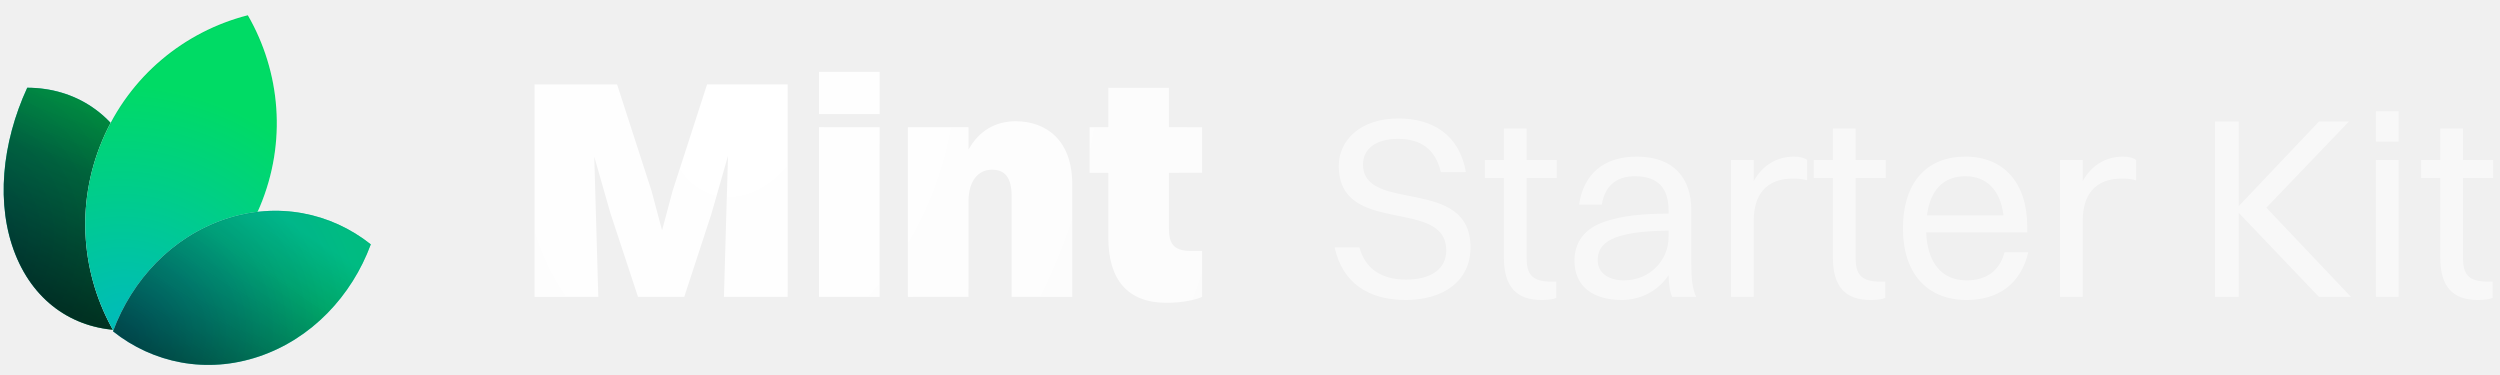
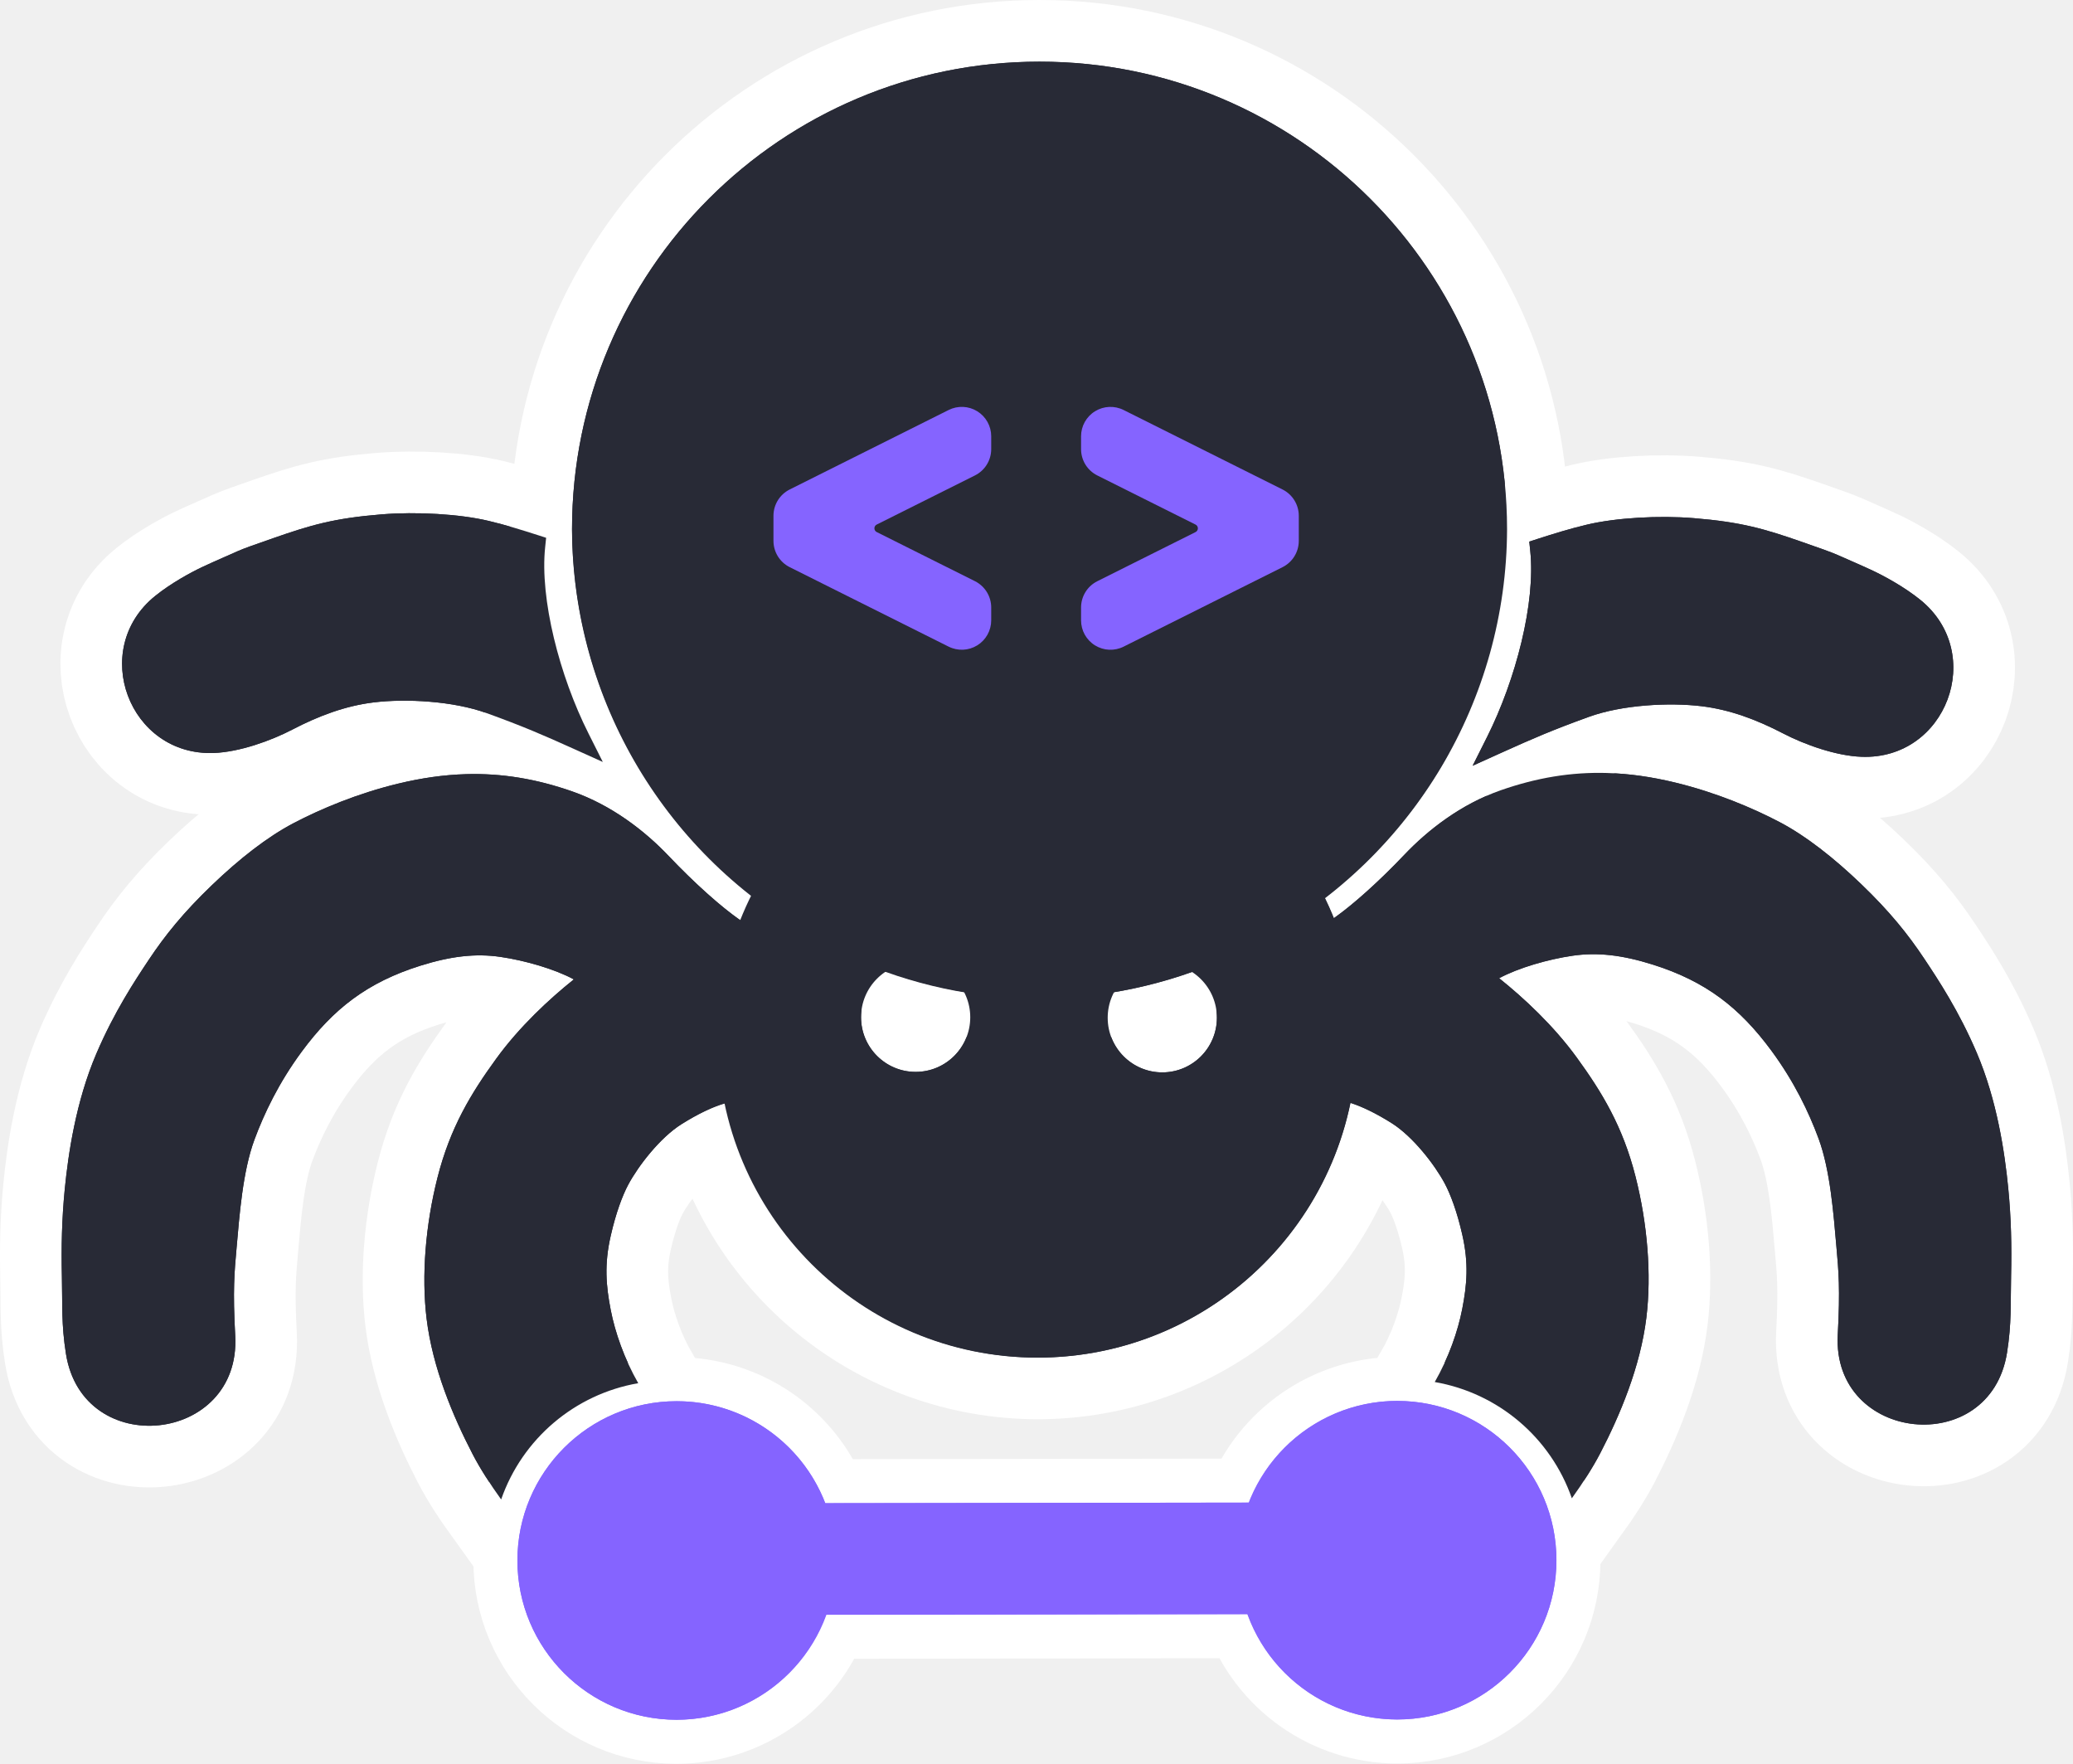
- <svg xmlns="http://www.w3.org/2000/svg" width="160" height="24" viewBox="0 0 160 24" fill="none">
-   <path d="M7.953 21.139C4.896 21.13 2.255 19.458 0.987 16.29C-0.28 13.121 0.109 9.163 1.744 5.615C4.801 5.624 7.442 7.296 8.71 10.465C9.977 13.633 9.588 17.591 7.953 21.139Z" fill="white" />
-   <path d="M7.953 21.139C4.896 21.13 2.255 19.458 0.987 16.29C-0.28 13.121 0.109 9.163 1.744 5.615C4.801 5.624 7.442 7.296 8.71 10.465C9.977 13.633 9.588 17.591 7.953 21.139Z" fill="url(#paint0_radial_115_109)" />
-   <path d="M7.953 21.139C4.896 21.13 2.255 19.458 0.987 16.29C-0.28 13.121 0.109 9.163 1.744 5.615C4.801 5.624 7.442 7.296 8.71 10.465C9.977 13.633 9.588 17.591 7.953 21.139Z" fill="black" fill-opacity="0.5" style="mix-blend-mode:hard-light" />
-   <path d="M7.953 21.139C4.896 21.13 2.255 19.458 0.987 16.29C-0.28 13.121 0.109 9.163 1.744 5.615C4.801 5.624 7.442 7.296 8.71 10.465C9.977 13.633 9.588 17.591 7.953 21.139Z" fill="url(#paint1_linear_115_109)" fill-opacity="0.5" style="mix-blend-mode:hard-light" />
-   <path d="M7.935 21.111C4.897 21.096 2.274 19.431 1.013 16.279C-0.248 13.124 0.136 9.182 1.762 5.643C4.8 5.659 7.423 7.324 8.684 10.476C9.945 13.63 9.561 17.572 7.935 21.111Z" stroke="url(#paint2_linear_115_109)" stroke-opacity="0.05" stroke-width="0.056" />
-   <path d="M7.31 21.257C11.354 20.221 14.884 17.375 16.628 13.236C18.373 9.097 17.945 4.587 15.86 0.976C11.816 2.012 8.287 4.858 6.542 8.998C4.797 13.137 5.225 17.646 7.31 21.257Z" fill="white" />
-   <path d="M7.31 21.257C11.354 20.221 14.884 17.375 16.628 13.236C18.373 9.097 17.945 4.587 15.86 0.976C11.816 2.012 8.287 4.858 6.542 8.998C4.797 13.137 5.225 17.646 7.31 21.257Z" fill="url(#paint3_radial_115_109)" />
-   <path d="M16.602 13.225C14.864 17.349 11.351 20.187 7.324 21.225C5.253 17.624 4.829 13.132 6.568 9.009C8.306 4.885 11.819 2.047 15.846 1.009C17.918 4.61 18.341 9.101 16.602 13.225Z" stroke="url(#paint4_linear_115_109)" stroke-opacity="0.05" stroke-width="0.056" />
-   <path d="M7.234 21.207C9.789 23.237 13.21 23.951 16.577 22.814C19.944 21.677 22.506 18.945 23.73 15.638C21.175 13.608 17.754 12.894 14.387 14.031C11.02 15.168 8.458 17.901 7.234 21.207Z" fill="white" />
-   <path d="M7.234 21.207C9.789 23.237 13.21 23.951 16.577 22.814C19.944 21.677 22.506 18.945 23.73 15.638C21.175 13.608 17.754 12.894 14.387 14.031C11.02 15.168 8.458 17.901 7.234 21.207Z" fill="url(#paint5_radial_115_109)" />
-   <path d="M7.234 21.207C9.789 23.237 13.21 23.951 16.577 22.814C19.944 21.677 22.506 18.945 23.73 15.638C21.175 13.608 17.754 12.894 14.387 14.031C11.02 15.168 8.458 17.901 7.234 21.207Z" fill="black" fill-opacity="0.2" style="mix-blend-mode:hard-light" />
-   <path d="M7.234 21.207C9.789 23.237 13.21 23.951 16.577 22.814C19.944 21.677 22.506 18.945 23.73 15.638C21.175 13.608 17.754 12.894 14.387 14.031C11.02 15.168 8.458 17.901 7.234 21.207Z" fill="url(#paint6_linear_115_109)" fill-opacity="0.5" style="mix-blend-mode:hard-light" />
-   <path d="M16.568 22.787C13.218 23.918 9.814 23.212 7.267 21.198C8.492 17.907 11.044 15.189 14.396 14.058C17.747 12.927 21.15 13.633 23.697 15.648C22.472 18.938 19.92 21.656 16.568 22.787Z" stroke="url(#paint7_linear_115_109)" stroke-opacity="0.05" stroke-width="0.056" />
-   <path d="M34.212 19V5.4H39.492L41.692 12.2L42.372 14.74L43.052 12.2L45.252 5.4H50.412V19H46.332L46.592 9.98L45.532 13.68L43.792 19H40.832L39.052 13.6L38.032 10.02L38.292 19H34.212ZM52.416 7.3V4.6H56.295V7.3H52.416ZM52.416 19V8.14H56.295V19H52.416ZM58.104 19V8.14H61.984V9.58C62.664 8.34 63.744 7.76 65.004 7.76C66.964 7.76 68.624 8.98 68.624 11.78V19H64.744V12.56C64.744 11.34 64.304 10.86 63.484 10.86C62.604 10.86 61.984 11.58 61.984 12.88V19H58.104ZM70.933 15.22V11.06H69.733V8.14H70.933V5.62H74.813V8.14H76.933V11.06H74.813V14.6C74.813 15.5 75.033 16.06 76.213 16.06H76.933V19C76.493 19.2 75.673 19.38 74.653 19.38C72.153 19.38 70.933 17.88 70.933 15.22Z" fill="url(#paint8_radial_115_109)" />
-   <path d="M87.232 10.519C87.232 13.687 94.112 11.229 94.112 15.832C94.112 17.994 92.364 19.198 89.971 19.198C87.562 19.198 85.912 18.093 85.417 15.832H87.001C87.364 17.169 88.371 17.895 89.987 17.895C91.671 17.895 92.561 17.152 92.561 16.03C92.561 12.598 85.681 15.155 85.681 10.618C85.681 9.001 87.034 7.582 89.509 7.582C91.671 7.582 93.403 8.621 93.816 11.014H92.215C91.868 9.529 90.912 8.886 89.476 8.886C88.057 8.886 87.232 9.529 87.232 10.519ZM96.25 16.476V11.393H95.029V10.239H96.25V8.226H97.702V10.239H99.632V11.393H97.702V16.476C97.702 17.532 98.015 18.026 99.302 18.026H99.599V19.066C99.434 19.148 99.071 19.198 98.659 19.198C97.025 19.198 96.25 18.323 96.25 16.476ZM102.516 13.093H101.064C101.345 11.162 102.615 10.024 104.76 10.024C107.103 10.024 108.242 11.393 108.242 13.44V16.888C108.242 17.895 108.324 18.521 108.555 19H107.021C106.856 18.654 106.806 18.142 106.79 17.614C106.047 18.72 104.859 19.198 103.803 19.198C101.988 19.198 100.767 18.357 100.767 16.69C100.767 15.486 101.427 14.611 102.714 14.182C103.902 13.786 105.107 13.687 106.79 13.671V13.473C106.79 12.053 106.13 11.278 104.628 11.278C103.374 11.278 102.698 11.971 102.516 13.093ZM102.252 16.657C102.252 17.465 102.929 17.944 103.952 17.944C105.569 17.944 106.79 16.674 106.79 15.172V14.759C103.061 14.793 102.252 15.585 102.252 16.657ZM110.787 19V10.239H112.239V11.591C112.833 10.519 113.774 10.024 114.83 10.024C115.176 10.024 115.49 10.107 115.655 10.239V11.542C115.407 11.46 115.094 11.427 114.747 11.427C112.998 11.427 112.239 12.515 112.239 14.1V19H110.787ZM117.305 16.476V11.393H116.084V10.239H117.305V8.226H118.757V10.239H120.688V11.393H118.757V16.476C118.757 17.532 119.071 18.026 120.358 18.026H120.655V19.066C120.49 19.148 120.127 19.198 119.714 19.198C118.081 19.198 117.305 18.323 117.305 16.476ZM129.809 16.145C129.33 18.192 127.862 19.198 125.865 19.198C123.324 19.198 121.79 17.482 121.79 14.627C121.79 11.658 123.324 10.024 125.783 10.024C128.258 10.024 129.743 11.723 129.743 14.512V14.875H123.275C123.357 16.838 124.281 17.944 125.865 17.944C127.103 17.944 127.977 17.35 128.291 16.145H129.809ZM125.783 11.278C124.38 11.278 123.539 12.152 123.324 13.786H128.225C128.027 12.169 127.152 11.278 125.783 11.278ZM131.843 19V10.239H133.295V11.591C133.889 10.519 134.829 10.024 135.885 10.024C136.232 10.024 136.545 10.107 136.71 10.239V11.542C136.463 11.46 136.149 11.427 135.803 11.427C134.054 11.427 133.295 12.515 133.295 14.1V19H131.843ZM141.763 19V7.78H143.281V13.192L148.413 7.78H150.327L145.047 13.291L150.459 19H148.413L143.281 13.621V19H141.763ZM152.06 9.067V7.12H153.512V9.067H152.06ZM152.06 19V10.239H153.512V19H152.06ZM156.178 16.476V11.393H154.957V10.239H156.178V8.226H157.63V10.239H159.56V11.393H157.63V16.476C157.63 17.532 157.943 18.026 159.23 18.026H159.527V19.066C159.362 19.148 158.999 19.198 158.587 19.198C156.953 19.198 156.178 18.323 156.178 16.476Z" fill="white" fill-opacity="0.55" />
-   <defs>
-     <radialGradient id="paint0_radial_115_109" cx="0" cy="0" r="1" gradientUnits="userSpaceOnUse" gradientTransform="translate(-3.00503 15.023) rotate(-10.029) scale(17.9572 17.784)">
-       <stop stop-color="#00B0BB" />
-       <stop offset="1" stop-color="#00DB65" />
-     </radialGradient>
-     <linearGradient id="paint1_linear_115_109" x1="7.39" y1="4.813" x2="1.63" y2="18.689" gradientUnits="userSpaceOnUse">
-       <stop stop-color="#18E299" />
-       <stop offset="1" />
+ <svg xmlns="http://www.w3.org/2000/svg" width="117.689mm" height="100.118mm" viewBox="0 0 117.689 100.118" version="1.1" id="svg1" xml:space="preserve">
+   <defs id="defs1">
+     <linearGradient id="swatch83">
+       <stop style="stop-color:#282a36;stop-opacity:1;" offset="0" id="stop84" />
    </linearGradient>
-     <linearGradient id="paint2_linear_115_109" x1="7.948" y1="8.016" x2="1.761" y2="18.746" gradientUnits="userSpaceOnUse">
-       <stop />
-       <stop offset="1" stop-opacity="0" />
+     <linearGradient id="swatch42">
+       <stop style="stop-color:#000000;stop-opacity:1;" offset="0" id="stop43" />
    </linearGradient>
-     <radialGradient id="paint3_radial_115_109" cx="0" cy="0" r="1" gradientUnits="userSpaceOnUse" gradientTransform="translate(8.11404 20.8822) rotate(-75.7542) scale(21.6246 23.7772)">
-       <stop stop-color="#00BBBB" />
-       <stop offset="0.713" stop-color="#00DB65" />
-     </radialGradient>
-     <linearGradient id="paint4_linear_115_109" x1="7.602" y1="5.871" x2="15.556" y2="16.372" gradientUnits="userSpaceOnUse">
-       <stop />
-       <stop offset="1" stop-opacity="0" />
-     </linearGradient>
-     <radialGradient id="paint5_radial_115_109" cx="0" cy="0" r="1" gradientUnits="userSpaceOnUse" gradientTransform="translate(7.84537 21.5181) rotate(-20.3525) scale(18.5603 17.32)">
-       <stop stop-color="#00B0BB" />
-       <stop offset="1" stop-color="#00DB65" />
-     </radialGradient>
-     <linearGradient id="paint6_linear_115_109" x1="16.808" y1="13.007" x2="10.041" y2="22.994" gradientUnits="userSpaceOnUse">
-       <stop stop-color="#00B1BC" />
-       <stop offset="1" />
-     </linearGradient>
-     <linearGradient id="paint7_linear_115_109" x1="16.808" y1="13.007" x2="14.169" y2="23.841" gradientUnits="userSpaceOnUse">
-       <stop />
-       <stop offset="1" stop-opacity="0" />
-     </linearGradient>
-     <radialGradient id="paint8_radial_115_109" cx="0" cy="0" r="1" gradientUnits="userSpaceOnUse" gradientTransform="translate(47.2781 7) rotate(19.0047) scale(67.5582 85.7506)">
-       <stop stop-color="white" />
-       <stop offset="1" stop-color="white" stop-opacity="0.5" />
-     </radialGradient>
  </defs>
+   <g id="g18" transform="translate(-40.17065,-21.33104)">
+     <path d="m 6.38,1133.816 c 0.11,0.243 0.219,0.486 0.329,0.729 0.35,0.776 0.556,1.251 0.89,2.17 0.302,0.833 0.365,2.012 0.267,2.818 -0.085,0.701 -0.332,1.367 -0.68,2.035 -0.279,0.536 -0.56,1.321 -0.583,1.958 -0.079,2.119 2.586,3.117 3.919,1.468 0.322,-0.398 0.592,-0.897 0.726,-1.182 0.151,-0.321 0.31,-0.699 0.392,-0.877 0.066,-0.144 0.173,-0.451 0.325,-0.887 0.331,-0.948 0.499,-1.521 0.596,-2.709 0.071,-0.87 0.01,-1.947 -0.163,-2.675 -0.104,-0.436 -0.225,-0.822 -0.351,-1.216 -0.024,-0.073 -0.047,-0.146 -0.071,-0.22 -0.076,0.01 -0.153,0.016 -0.229,0.024 -1.298,0.138 -3.221,-0.36 -4.651,-1.079 -0.238,-0.119 -0.476,-0.239 -0.715,-0.359" style="fill:#282a36;fill-opacity:1;stroke:#ffffff;stroke-width:3.079;stroke-dasharray:none;stroke-opacity:1;paint-order:stroke fill markers" id="path11" transform="matrix(0,-2.273307,-2.273307,0,2651.898,79.08296)" />
+     <path id="path12" style="fill:#282a36;fill-opacity:1;stroke:#ffffff;stroke-width:7;stroke-dasharray:none;stroke-opacity:1;paint-order:stroke fill markers" d="m -24.831,99.188 a 26.542,26.542 0 0 0 -26.542,-26.542 26.542,26.542 0 0 0 -20.793,10.213 18.147,18.147 0 0 0 -1.421,-0.624 c 0.799,-1.162 2.203,-2.712 3.664,-4.098 1.415,-1.344 2.879,-3.222 3.67,-5.484 0.706,-2.022 1.039,-3.983 0.978,-6.042 -0.037,-1.235 -0.215,-2.505 -0.539,-3.844 -0.56,-2.315 -1.441,-4.403 -2.246,-5.938 -0.783,-1.493 -2.029,-3.077 -3.5,-4.612 -1.579,-1.648 -2.881,-2.688 -4.247,-3.597 -1.205,-0.803 -2.961,-1.964 -5.335,-2.98 -2.721,-1.165 -5.709,-1.598 -7.691,-1.793 -1.702,-0.167 -3.283,-0.2 -4.951,-0.163 -1.663,0.037 -2.708,-0.035 -4.387,0.23 -6.056,0.952 -5.11,9.942 1.012,9.611 2.595,-0.141 3.605,-0.048 5.008,0.078 1.804,0.161 4.317,0.342 6.124,1.011 1.495,0.554 3.232,1.381 4.997,2.683 2.432,1.794 3.939,3.726 4.885,6.746 0.542,1.73 0.702,3.136 0.498,4.538 -0.205,1.403 -0.689,3.079 -1.277,4.168 -1.112,-1.393 -2.687,-3.089 -4.499,-4.405 -1.961,-1.426 -3.908,-2.615 -6.752,-3.336 -2.68,-0.679 -5.554,-0.917 -8.012,-0.618 -2.792,0.34 -5.542,1.499 -7.698,2.619 -0.799,0.415 -1.677,0.979 -2.56,1.613 a 10.062,10.062 0 0 1 6.6,7.783 c 1.382,-0.792 2.882,-1.315 4.156,-1.562 1.378,-0.267 2.585,-0.373 4.212,0 1.286,0.291 2.285,0.665 2.904,0.996 1.051,0.562 2.664,1.799 3.433,3.026 0.54,0.862 0.969,1.721 1.185,2.488 a 18.147,18.147 0 0 0 -14.437,17.717 18.147,18.147 0 0 0 14.456,17.764 c -0.23,0.726 -0.635,1.526 -1.138,2.33 -0.769,1.227 -2.382,2.465 -3.433,3.026 -0.619,0.331 -1.618,0.705 -2.904,0.996 -1.627,0.373 -2.834,0.267 -4.212,0 -1.275,-0.247 -2.775,-0.77 -4.156,-1.562 a 10.062,10.062 0 0 1 -6.6,7.783 c 0.883,0.634 1.761,1.197 2.56,1.613 2.156,1.12 4.906,2.279 7.698,2.619 2.458,0.299 5.332,0.062 8.012,-0.618 2.844,-0.721 4.791,-1.91 6.752,-3.336 1.812,-1.317 3.387,-3.013 4.499,-4.405 0.588,1.089 1.072,2.765 1.277,4.168 0.205,1.401 0.045,2.807 -0.498,4.538 -0.946,3.02 -2.453,4.951 -4.885,6.746 -1.766,1.302 -3.502,2.13 -4.997,2.683 -1.807,0.669 -4.32,0.851 -6.124,1.011 -1.403,0.126 -2.413,0.219 -5.008,0.078 -6.121,-0.331 -7.068,8.659 -1.012,9.611 1.68,0.265 2.725,0.193 4.387,0.23 1.668,0.037 3.249,0.004 4.951,-0.163 1.982,-0.195 4.97,-0.628 7.691,-1.793 2.374,-1.016 4.13,-2.177 5.335,-2.98 1.365,-0.909 2.668,-1.949 4.247,-3.597 1.47,-1.535 2.717,-3.119 3.5,-4.612 0.805,-1.536 1.686,-3.623 2.246,-5.938 0.324,-1.339 0.502,-2.609 0.539,-3.844 0.061,-2.059 -0.271,-4.02 -0.978,-6.042 -0.791,-2.263 -2.255,-4.141 -3.67,-5.484 -1.422,-1.35 -2.782,-2.849 -3.592,-4.001 a 18.147,18.147 0 0 0 1.16,-0.518 26.542,26.542 0 0 0 20.916,10.355 26.542,26.542 0 0 0 26.542,-26.542 z m -51.144,-7.034 a 3.1,3.1 0 0 1 -3.1,3.1 3.1,3.1 0 0 1 -3.1,-3.1 3.1,3.1 0 0 1 3.1,-3.1 3.1,3.1 0 0 1 3.1,3.1 z m -0.028,14.003 a 3.1,3.1 0 0 1 -3.1,3.1 3.1,3.1 0 0 1 -3.1,-3.1 3.1,3.1 0 0 1 3.1,-3.1 3.1,3.1 0 0 1 3.1,3.1 z" transform="rotate(-90)" />
+     <path d="m 6.757,1133.857 c 0.115,0.255 0.23,0.509 0.345,0.764 0.367,0.813 0.583,1.31 0.932,2.273 0.317,0.873 0.382,2.108 0.279,2.953 -0.089,0.735 -0.348,1.432 -0.712,2.132 -0.292,0.561 -0.587,1.384 -0.611,2.052 -0.083,2.22 2.709,3.266 4.106,1.538 0.337,-0.417 0.62,-0.94 0.761,-1.239 0.158,-0.336 0.325,-0.732 0.41,-0.919 0.069,-0.151 0.181,-0.472 0.341,-0.929 0.347,-0.994 0.523,-1.594 0.625,-2.838 0.075,-0.911 0.011,-2.04 -0.171,-2.803 -0.109,-0.457 -0.235,-0.861 -0.368,-1.274 -0.025,-0.076 -0.049,-0.153 -0.074,-0.23 -0.08,0.01 -0.16,0.017 -0.24,0.025 -1.36,0.145 -3.375,-0.378 -4.873,-1.13 -0.25,-0.125 -0.499,-0.251 -0.749,-0.376" style="fill:#282a36;fill-opacity:1;stroke:#ffffff;stroke-width:3.226;stroke-dasharray:none;stroke-opacity:1;paint-order:stroke fill markers" id="path16" transform="matrix(0,-2.169748,2.169748,0,-2336.404,79.45521)" />
+     <path id="circle16" style="fill:#8564ff;fill-opacity:1;stroke:#ffffff;stroke-width:5;stroke-dasharray:none;stroke-opacity:1;paint-order:stroke fill markers" d="m -100.851,119.492 a 9.041,9.041 0 0 0 -5.773,-8.406 l -0.033,-24.067 a 9.041,9.041 0 0 0 5.789,-8.433 9.041,9.041 0 0 0 -9.041,-9.041 9.041,9.041 0 0 0 -9.041,9.041 9.041,9.041 0 0 0 5.962,8.476 l 0.033,23.946 a 9.041,9.041 0 0 0 -5.979,8.482 9.041,9.041 0 0 0 9.041,9.041 9.041,9.041 0 0 0 9.041,-9.041 z" transform="rotate(-90)" />
+     <path id="path5-4" style="display:inline;fill:#282a36;fill-opacity:1;stroke:#ffffff;stroke-width:5;stroke-dasharray:none;stroke-opacity:1;paint-order:stroke fill markers" d="m 88.559,75.738 c 3.328,1.493 6.934,2.272 10.582,2.272 3.648,-10e-7 7.254,-0.779 10.582,-2.272 z" />
+   </g>
+   <g id="layer1" style="display:inline" transform="translate(-40.17065,-21.33104)">
+     <path d="m 6.38,1133.816 c 0.11,0.243 0.219,0.486 0.329,0.729 0.35,0.776 0.556,1.251 0.89,2.17 0.302,0.833 0.365,2.012 0.267,2.818 -0.085,0.701 -0.332,1.367 -0.68,2.035 -0.279,0.536 -0.56,1.321 -0.583,1.958 -0.079,2.119 2.586,3.117 3.919,1.468 0.322,-0.398 0.592,-0.897 0.726,-1.182 0.151,-0.321 0.31,-0.699 0.392,-0.877 0.066,-0.144 0.173,-0.451 0.325,-0.887 0.331,-0.948 0.499,-1.521 0.596,-2.709 0.071,-0.87 0.01,-1.947 -0.163,-2.675 -0.104,-0.436 -0.225,-0.822 -0.351,-1.216 -0.024,-0.073 -0.047,-0.146 -0.071,-0.22 -0.076,0.01 -0.153,0.016 -0.229,0.024 -1.298,0.138 -3.221,-0.36 -4.651,-1.079 -0.238,-0.119 -0.476,-0.239 -0.715,-0.359" style="fill:#282a36;fill-opacity:1;stroke:none;stroke-width:0.119;stroke-dasharray:none;stroke-opacity:1" id="path6-7" transform="matrix(0,-2.273307,-2.273307,0,2651.898,79.08296)" />
+     <path id="path35" style="fill:#282a36;fill-opacity:1;stroke:none;stroke-width:0.27;stroke-dasharray:none;stroke-opacity:0.919" d="m -62.1,99.07 a 18.147,18.147 0 0 0 -18.147,-18.147 18.147,18.147 0 0 0 -18.147,18.147 18.147,18.147 0 0 0 18.147,18.147 18.147,18.147 0 0 0 18.147,-18.147 z m -13.875,-6.916 a 3.1,3.1 0 0 1 -3.1,3.1 3.1,3.1 0 0 1 -3.1,-3.1 3.1,3.1 0 0 1 3.1,-3.1 3.1,3.1 0 0 1 3.1,3.1 z m -0.028,14.003 a 3.1,3.1 0 0 1 -3.1,3.1 3.1,3.1 0 0 1 -3.1,-3.1 3.1,3.1 0 0 1 3.1,-3.1 3.1,3.1 0 0 1 3.1,3.1 z" transform="rotate(-90)" />
+     <path id="path35-6" style="fill:#282a36;fill-opacity:1;stroke:none;stroke-width:0.27;stroke-dasharray:none;stroke-opacity:1" d="M -24.831,99.188 A 26.542,26.542 0 0 0 -51.373,72.646 26.542,26.542 0 0 0 -74.619,86.519 h 2.123 v 25.4 h -2.09 a 26.542,26.542 0 0 0 23.213,13.811 26.542,26.542 0 0 0 26.542,-26.542 z" transform="rotate(-90)" />
+     <path d="m 66.611,65.275 c -1.235,0.037 -2.505,0.215 -3.844,0.539 -2.315,0.56 -4.403,1.441 -5.938,2.246 -1.493,0.783 -3.077,2.029 -4.612,3.5 -1.648,1.579 -2.688,2.881 -3.597,4.247 -0.803,1.205 -1.964,2.961 -2.98,5.335 -1.165,2.721 -1.598,5.709 -1.793,7.691 -0.167,1.702 -0.2,3.283 -0.163,4.951 0.037,1.663 -0.035,2.708 0.23,4.387 0.952,6.056 9.942,5.11 9.611,-1.012 -0.141,-2.595 -0.048,-3.605 0.078,-5.008 0.161,-1.804 0.342,-4.317 1.011,-6.124 0.554,-1.495 1.381,-3.232 2.683,-4.997 1.794,-2.432 3.726,-3.939 6.746,-4.885 1.73,-0.542 3.136,-0.702 4.538,-0.498 1.403,0.205 3.079,0.689 4.168,1.277 -1.393,1.112 -3.089,2.687 -4.405,4.499 -1.426,1.961 -2.615,3.908 -3.336,6.752 -0.679,2.68 -0.917,5.554 -0.618,8.012 0.34,2.792 1.499,5.542 2.619,7.698 0.415,0.799 0.979,1.677 1.613,2.56 a 10.062,10.062 0 0 1 7.783,-6.6 c -0.792,-1.382 -1.315,-2.882 -1.562,-4.156 -0.267,-1.378 -0.373,-2.585 0,-4.212 0.291,-1.286 0.665,-2.285 0.996,-2.904 0.562,-1.051 1.799,-2.664 3.026,-3.433 0.94,-0.588 1.88,-1.058 2.695,-1.249 -0.334,-2.672 -0.521,-3.093 -0.264,-5.549 0.257,-2.456 1.125,-4.62 1.125,-4.62 -1.177,-0.771 -2.827,-2.265 -4.285,-3.8 -1.344,-1.415 -3.222,-2.879 -5.484,-3.67 -2.022,-0.706 -3.983,-1.039 -6.042,-0.978 z" style="fill:#282a36;stroke-width:0.27" id="path9" />
+     <path d="m 131.419,65.209 c 1.235,0.037 2.505,0.215 3.844,0.539 2.315,0.56 4.403,1.441 5.938,2.246 1.493,0.783 3.077,2.029 4.612,3.5 1.648,1.579 2.688,2.881 3.597,4.247 0.803,1.206 1.964,2.961 2.98,5.335 1.165,2.721 1.598,5.709 1.793,7.691 0.167,1.702 0.2,3.283 0.163,4.951 -0.037,1.663 0.035,2.708 -0.23,4.387 -0.952,6.056 -9.942,5.11 -9.611,-1.012 0.141,-2.595 0.048,-3.605 -0.078,-5.008 -0.161,-1.804 -0.342,-4.317 -1.011,-6.124 -0.553,-1.495 -1.381,-3.232 -2.683,-4.997 -1.794,-2.432 -3.726,-3.939 -6.746,-4.885 -1.73,-0.542 -3.136,-0.702 -4.538,-0.498 -1.403,0.205 -3.079,0.689 -4.168,1.277 1.393,1.112 3.089,2.687 4.405,4.499 1.426,1.961 2.615,3.908 3.336,6.752 0.679,2.68 0.917,5.554 0.618,8.012 -0.34,2.792 -1.498,5.542 -2.619,7.698 -0.415,0.799 -0.979,1.677 -1.613,2.56 a 10.062,10.062 0 0 0 -7.783,-6.6 c 0.792,-1.382 1.315,-2.882 1.562,-4.156 0.267,-1.378 0.373,-2.585 0,-4.212 -0.291,-1.286 -0.665,-2.285 -0.996,-2.904 -0.562,-1.051 -1.799,-2.664 -3.026,-3.433 -0.94,-0.588 -1.88,-1.058 -2.695,-1.249 0.334,-2.672 0.521,-3.093 0.264,-5.549 -0.257,-2.456 -1.125,-4.62 -1.125,-4.62 1.177,-0.771 2.827,-2.265 4.285,-3.8 1.343,-1.415 3.222,-2.879 5.484,-3.67 2.022,-0.706 3.983,-1.039 6.042,-0.978 z" style="fill:#282a36;fill-opacity:1;stroke-width:0.27" id="path9-1" />
+     <path d="m 6.757,1133.857 c 0.115,0.255 0.23,0.509 0.345,0.764 0.367,0.813 0.583,1.31 0.932,2.273 0.317,0.873 0.382,2.108 0.279,2.953 -0.089,0.735 -0.348,1.432 -0.712,2.132 -0.292,0.561 -0.587,1.384 -0.611,2.052 -0.083,2.22 2.709,3.266 4.106,1.538 0.337,-0.417 0.62,-0.94 0.761,-1.239 0.158,-0.336 0.325,-0.732 0.41,-0.919 0.069,-0.151 0.181,-0.472 0.341,-0.929 0.347,-0.994 0.523,-1.594 0.625,-2.838 0.075,-0.911 0.011,-2.04 -0.171,-2.803 -0.109,-0.457 -0.235,-0.861 -0.368,-1.274 -0.025,-0.076 -0.049,-0.153 -0.074,-0.23 -0.08,0.01 -0.16,0.017 -0.24,0.025 -1.36,0.145 -3.375,-0.378 -4.873,-1.13 -0.25,-0.125 -0.499,-0.251 -0.749,-0.376" style="fill:#282a36;fill-opacity:1;stroke:none;stroke-width:0.124;stroke-dasharray:none;stroke-opacity:1" id="path6-7-1" transform="matrix(0,-2.169748,2.169748,0,-2336.404,79.45521)" />
+     <circle style="fill:#8564ff;fill-opacity:1;stroke:none;stroke-width:0.27;stroke-dasharray:none;stroke-opacity:1" id="path35-1" cx="-109.908" cy="78.587" r="9.041" transform="rotate(-90)" />
+     <circle style="fill:#8564ff;fill-opacity:1;stroke:none;stroke-width:0.27;stroke-dasharray:none;stroke-opacity:1" id="path35-1-5" cx="-109.892" cy="119.493" r="9.041" transform="rotate(-90)" />
+     <path style="fill:#8564ff;fill-opacity:1;stroke:none;stroke-width:0.284;stroke-dasharray:none;stroke-opacity:1" d="m 85.728,106.658 c 0.257,0.696 0.628,1.936 0.652,2.935 0.027,1.147 -0.585,3.395 -0.585,3.395 l 26.489,-0.036 c 0,0 -0.661,-1.395 -0.583,-3.359 0.078,-1.964 0.395,-2.311 0.644,-2.971 z" id="path47" />
+     <path style="font-size:66.667px;white-space:pre;display:none;fill:#8564ff;fill-opacity:1;stroke:#8564ff;stroke-width:0.443;stroke-dasharray:none;stroke-opacity:1" d="M 96.242,55.552 83.608,49.935 v -1.358 l 12.635,-5.617 v 1.971 l -9.963,4.325 9.963,4.325 z m 18.503,-5.617 -12.635,5.617 v -1.971 l 9.963,-4.325 -9.963,-4.325 v -1.971 l 12.635,5.617 z" id="text48-1" aria-label="&lt;&gt;" />
+     <path d="m 94.028,58.037 -9.023,-4.512 a 1.669,1.669 0 0 1 -0.923,-1.493 v -1.424 a 1.669,1.669 0 0 1 0.923,-1.493 l 9.023,-4.512 a 1.669,1.669 0 0 1 2.416,1.493 v 0.729 a 1.669,1.669 0 0 1 -0.923,1.493 l -5.576,2.788 a 0.238,0.238 0 0 0 0,0.427 l 5.576,2.788 a 1.669,1.669 0 0 1 0.923,1.493 v 0.729 a 1.669,1.669 0 0 1 -2.416,1.493 z" style="display:inline;fill:#8564ff;fill-opacity:1;stroke:none;stroke-width:2.524" id="path5-2" />
+     <path d="m 103.96,58.037 9.023,-4.512 a 1.669,1.669 0 0 0 0.923,-1.493 V 50.609 A 1.669,1.669 0 0 0 112.984,49.116 l -9.023,-4.512 a 1.669,1.669 0 0 0 -2.416,1.493 v 0.729 a 1.669,1.669 0 0 0 0.923,1.493 l 5.576,2.788 a 0.238,0.238 0 0 1 0,0.427 l -5.576,2.788 a 1.669,1.669 0 0 0 -0.923,1.493 v 0.729 a 1.669,1.669 0 0 0 2.416,1.493 z" style="display:inline;fill:#8564ff;fill-opacity:1;stroke:none;stroke-width:2.524" id="path5-2-0" />
+     <path id="path5" style="fill:#282a36;fill-opacity:1;stroke:none;stroke-width:1.325;stroke-opacity:1;paint-order:stroke fill markers" d="m 88.627,75.729 c 3.328,1.493 6.974,2.272 10.582,2.272 3.608,0 7.254,-0.779 10.582,-2.272 z" />
+   </g>
</svg>
